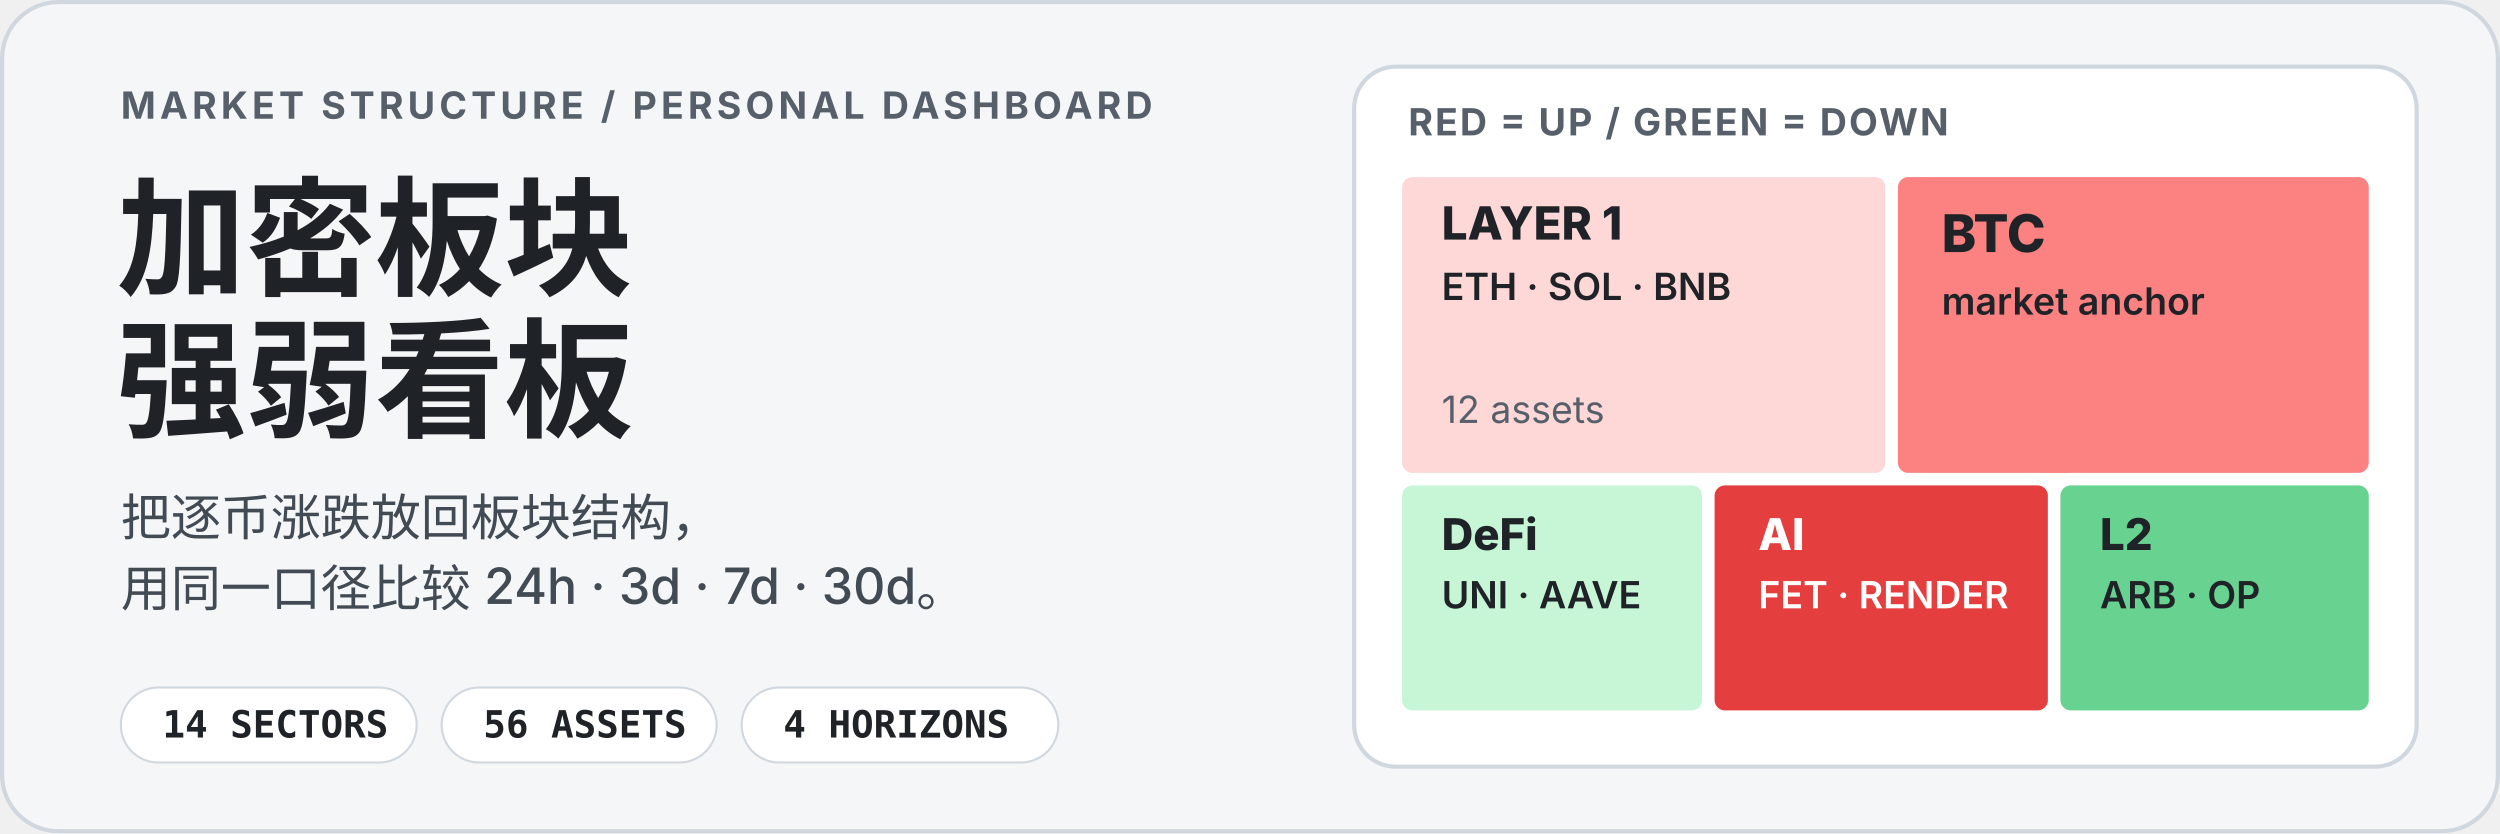
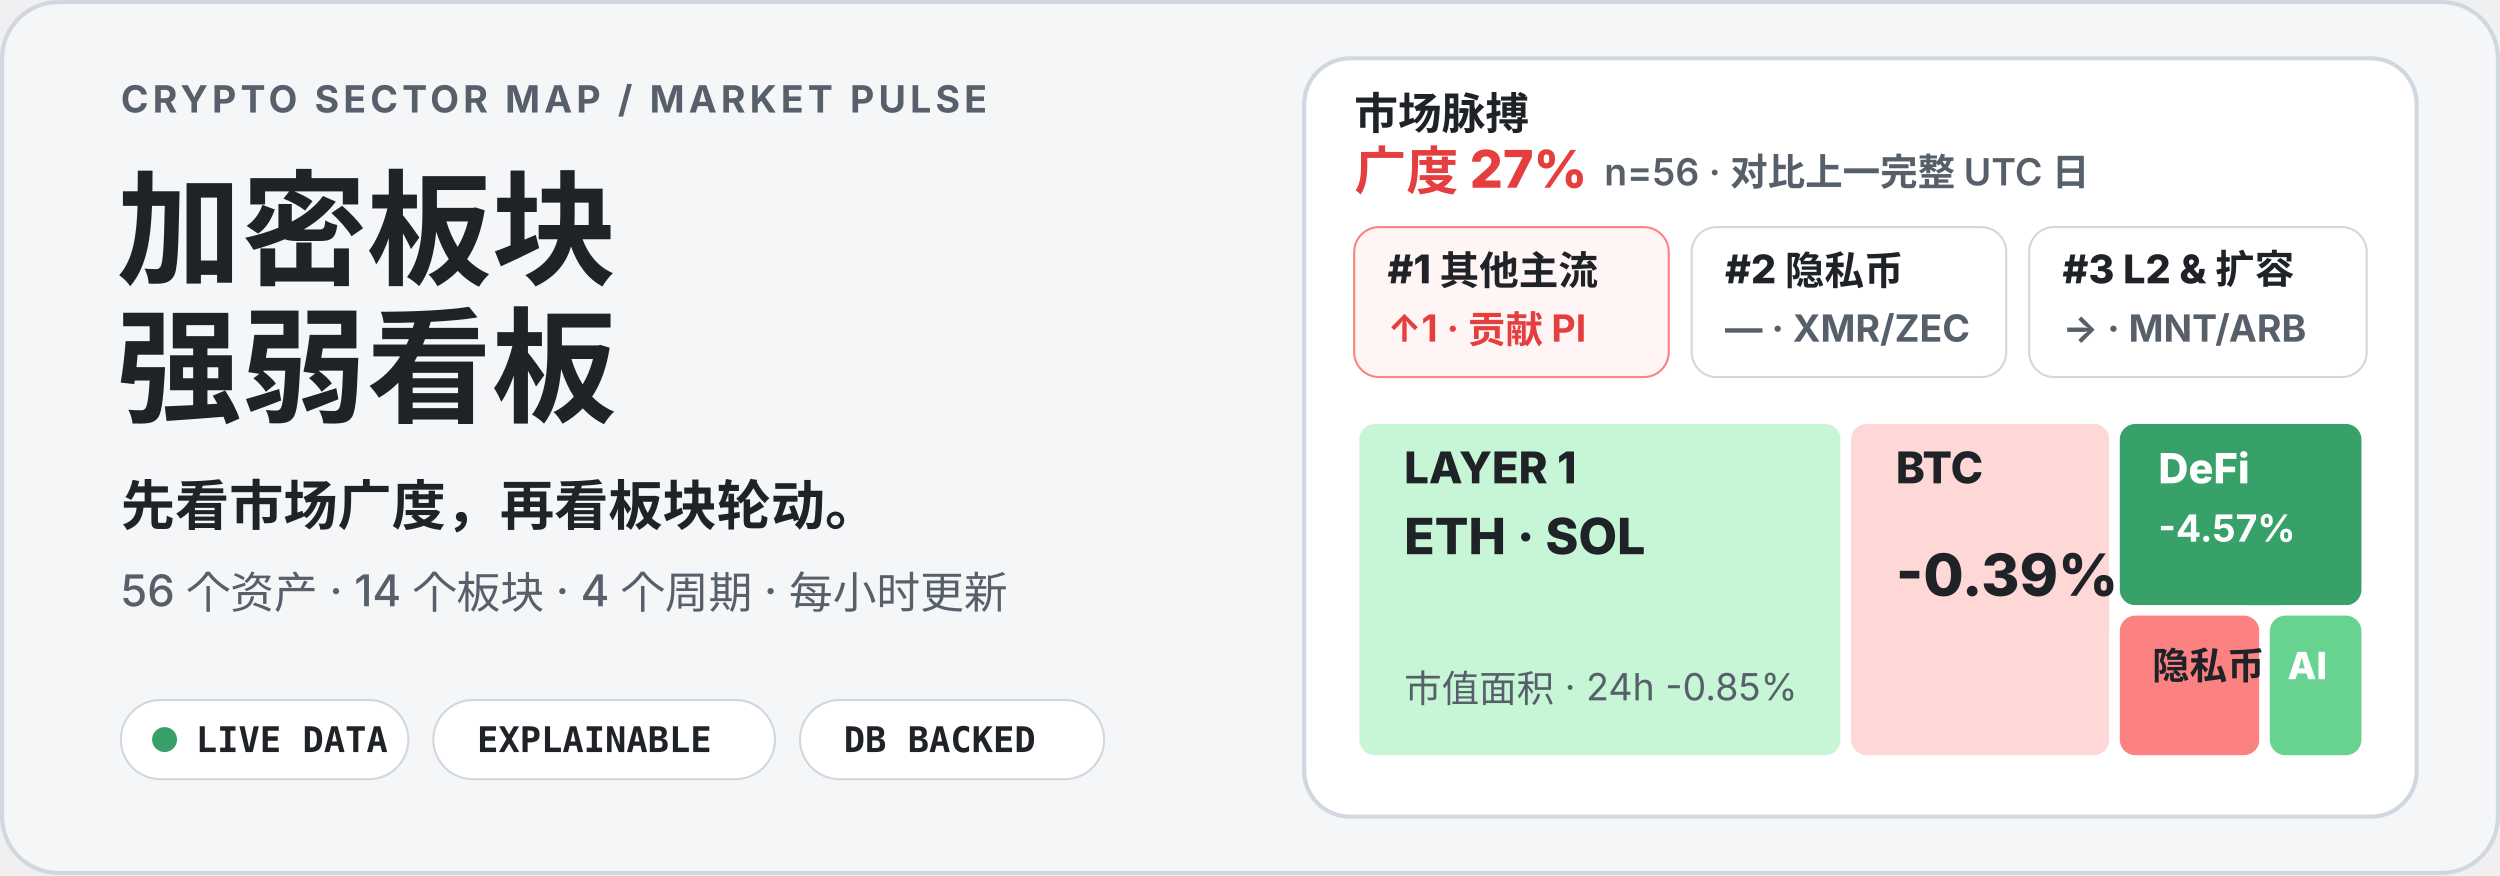
- <svg xmlns="http://www.w3.org/2000/svg" width="1200" height="400" viewBox="0 0 1200 400" role="img" aria-labelledby="title desc">
-   <rect width="1200" height="400" rx="28" fill="#f5f6f8" />
-   <rect x="1" y="1" width="1198" height="398" rx="27" fill="none" stroke="#d0d7de" stroke-width="2" />
+ <svg xmlns="http://www.w3.org/2000/svg" width="1200" height="420" viewBox="0 0 1200 420" role="img" aria-labelledby="title desc">
+   <rect width="1200" height="420" rx="28" fill="#f5f6f8" />
+   <rect x="1" y="1" width="1198" height="418" rx="27" fill="none" stroke="#d0d7de" stroke-width="2" />
  <g id="title-block" font-family="-apple-system, BlinkMacSystemFont, 'Segoe UI', 'PingFang SC', sans-serif">
-     <text x="58" y="57" fill="#57606a" font-size="18" font-weight="700" letter-spacing="2">MARKET STRUCTURE / PERSONAL DASHBOARD</text>
-     <text x="56" y="137" fill="#1f2328" font-size="62" font-weight="800">加密板块</text>
-     <text x="56" y="205" fill="#1f2328" font-size="62" font-weight="800">强弱看板</text>
-     <text x="58" y="257" fill="#424a53" font-size="24" font-weight="500">
-       把逐币涨跌放回板块结构，
+     <text x="58" y="54" fill="#57606a" font-size="18" font-weight="700" letter-spacing="2">CRYPTO SECTOR MAP / MARKET PULSE</text>
+     <text x="56" y="132" fill="#1f2328" font-size="60" font-weight="800">加密板块</text>
+     <text x="56" y="198" fill="#1f2328" font-size="60" font-weight="800">强弱看板</text>
+     <text x="58" y="252" fill="#1f2328" font-size="26" font-weight="700">
+       先看市场广度，再看板块轮动。
    </text>
-     <text x="58" y="291" fill="#424a53" font-size="24" font-weight="500">
-       用同一口径比较 24h · 3d · 7d · 30d。
+     <text x="58" y="291" fill="#57606a" font-size="21" font-weight="500">
+       56 个资产 · 14 个板块 · 4 个周期 · 每小时更新
    </text>
  </g>
-   <g id="metadata" font-family="ui-monospace, SFMono-Regular, Menlo, Consolas, monospace" font-size="18" font-weight="700">
-     <rect x="58" y="330" width="142" height="36" rx="18" fill="#ffffff" stroke="#d0d7de" />
-     <text x="78" y="354" fill="#1f2328">14 SECTORS</text>
-     <rect x="212" y="330" width="132" height="36" rx="18" fill="#ffffff" stroke="#d0d7de" />
-     <text x="232" y="354" fill="#1f2328">56 ASSETS</text>
-     <rect x="356" y="330" width="152" height="36" rx="18" fill="#ffffff" stroke="#d0d7de" />
-     <text x="376" y="354" fill="#1f2328">4 HORIZONS</text>
+   <g id="metadata" font-family="ui-monospace, SFMono-Regular, Menlo, Consolas, monospace" font-size="17" font-weight="700">
+     <rect x="58" y="336" width="138" height="38" rx="19" fill="#ffffff" stroke="#d0d7de" />
+     <circle cx="79" cy="355" r="6" fill="#38a169" />
+     <text x="94" y="361" fill="#1f2328">LIVE DATA</text>
+     <rect x="208" y="336" width="164" height="38" rx="19" fill="#ffffff" stroke="#d0d7de" />
+     <text x="229" y="361" fill="#1f2328">EXPLAINABLE</text>
+     <rect x="384" y="336" width="146" height="38" rx="19" fill="#ffffff" stroke="#d0d7de" />
+     <text x="405" y="361" fill="#1f2328">DB BACKED</text>
  </g>
-   <g id="treemap-proof" font-family="-apple-system, BlinkMacSystemFont, 'Segoe UI', 'PingFang SC', sans-serif">
-     <rect x="650" y="32" width="510" height="336" rx="20" fill="#ffffff" stroke="#d0d7de" stroke-width="2" />
-     <text x="676" y="65" fill="#57606a" font-size="18" font-weight="700" letter-spacing="1">RED = UP  /  GREEN = DOWN</text>
-     <g stroke="#ffffff" stroke-width="6">
-       <rect x="670" y="82" width="238" height="148" rx="8" fill="#fed7d7" />
-       <rect x="908" y="82" width="232" height="148" rx="8" fill="#fc8181" />
-       <rect x="670" y="230" width="150" height="114" rx="8" fill="#c6f6d5" />
-       <rect x="820" y="230" width="166" height="114" rx="8" fill="#e53e3e" />
-       <rect x="986" y="230" width="154" height="114" rx="8" fill="#68d391" />
+   <g id="product-proof" font-family="-apple-system, BlinkMacSystemFont, 'Segoe UI', 'PingFang SC', sans-serif">
+     <rect x="626" y="28" width="534" height="364" rx="22" fill="#ffffff" stroke="#d0d7de" stroke-width="2" />
+     <g id="pulse-summary">
+       <text x="650" y="62" fill="#1f2328" font-size="21" font-weight="800">市场脉搏</text>
+       <text x="650" y="91" fill="#e53e3e" font-size="25" font-weight="800">广度 27%</text>
+       <text x="770" y="89" fill="#57606a" font-size="18" font-weight="600">n=56 · 对比上一完整 UTC 日</text>
+       <rect x="650" y="109" width="151" height="72" rx="12" fill="#fff5f5" stroke="#fc8181" />
+       <text x="666" y="136" fill="#1f2328" font-size="19" font-weight="800">#1 其他主流</text>
+       <text x="666" y="164" fill="#e53e3e" font-size="18" font-weight="700">↑1 · 贡献 PI</text>
+       <rect x="812" y="109" width="151" height="72" rx="12" fill="#ffffff" stroke="#d0d7de" />
+       <text x="828" y="136" fill="#1f2328" font-size="19" font-weight="800">#2 隐私币</text>
+       <text x="828" y="164" fill="#57606a" font-size="18" font-weight="700">— · XMR/ZEC</text>
+       <rect x="974" y="109" width="162" height="72" rx="12" fill="#ffffff" stroke="#d0d7de" />
+       <text x="990" y="136" fill="#1f2328" font-size="19" font-weight="800">#3 L2 &amp; 扩容</text>
+       <text x="990" y="164" fill="#57606a" font-size="18" font-weight="700">→ · MNT/ARB</text>
+     </g>
+     <g id="treemap" stroke="#ffffff" stroke-width="5">
+       <rect x="650" y="201" width="236" height="164" rx="10" fill="#c6f6d5" />
+       <rect x="886" y="201" width="129" height="164" rx="10" fill="#fed7d7" />
+       <rect x="1015" y="201" width="121" height="92" rx="10" fill="#38a169" />
+       <rect x="1015" y="293" width="72" height="72" rx="10" fill="#fc8181" />
+       <rect x="1087" y="293" width="49" height="72" rx="10" fill="#68d391" />
    </g>
    <g fill="#1f2328">
-       <text x="692" y="115" font-size="22" font-weight="800">LAYER 1</text>
-       <text x="692" y="144" font-size="18" font-weight="600">ETH · SOL · BNB</text>
-       <text x="692" y="203" font-size="18" fill="#57606a">12 assets</text>
-       <text x="932" y="121" font-size="25" font-weight="800">BTC</text>
-       <text x="932" y="151" font-size="18" font-weight="600">market anchor</text>
-       <text x="692" y="264" font-size="21" font-weight="800">DeFi</text>
-       <text x="692" y="292" font-size="18" font-weight="600">UNI · AAVE</text>
-       <text x="1008" y="264" font-size="21" font-weight="800">L2</text>
-       <text x="1008" y="292" font-size="18" font-weight="600">ARB · OP</text>
-     </g>
-     <g fill="#ffffff">
-       <text x="844" y="264" font-size="21" font-weight="800">AI</text>
-       <text x="844" y="292" font-size="18" font-weight="600">FET · RENDER</text>
+       <text x="674" y="232" font-size="21" font-weight="800">LAYER 1</text>
+       <text x="674" y="266" font-size="24" font-weight="800">ETH · SOL</text>
+       <text x="674" y="337" font-size="18" fill="#57606a">市值面积 · 24h -0.85%</text>
+       <text x="910" y="232" font-size="21" font-weight="800">BTC</text>
+       <text x="910" y="286" font-size="28" font-weight="800">-0.39%</text>
+       <text x="1036" y="232" font-size="20" font-weight="800" fill="#ffffff">DeFi</text>
+       <text x="1036" y="260" font-size="18" font-weight="700" fill="#ffffff">-4.57%</text>
+       <text x="1033" y="326" font-size="18" font-weight="800">隐私币</text>
+       <text x="1098" y="326" font-size="18" font-weight="800" fill="#ffffff">AI</text>
    </g>
  </g>
</svg>
